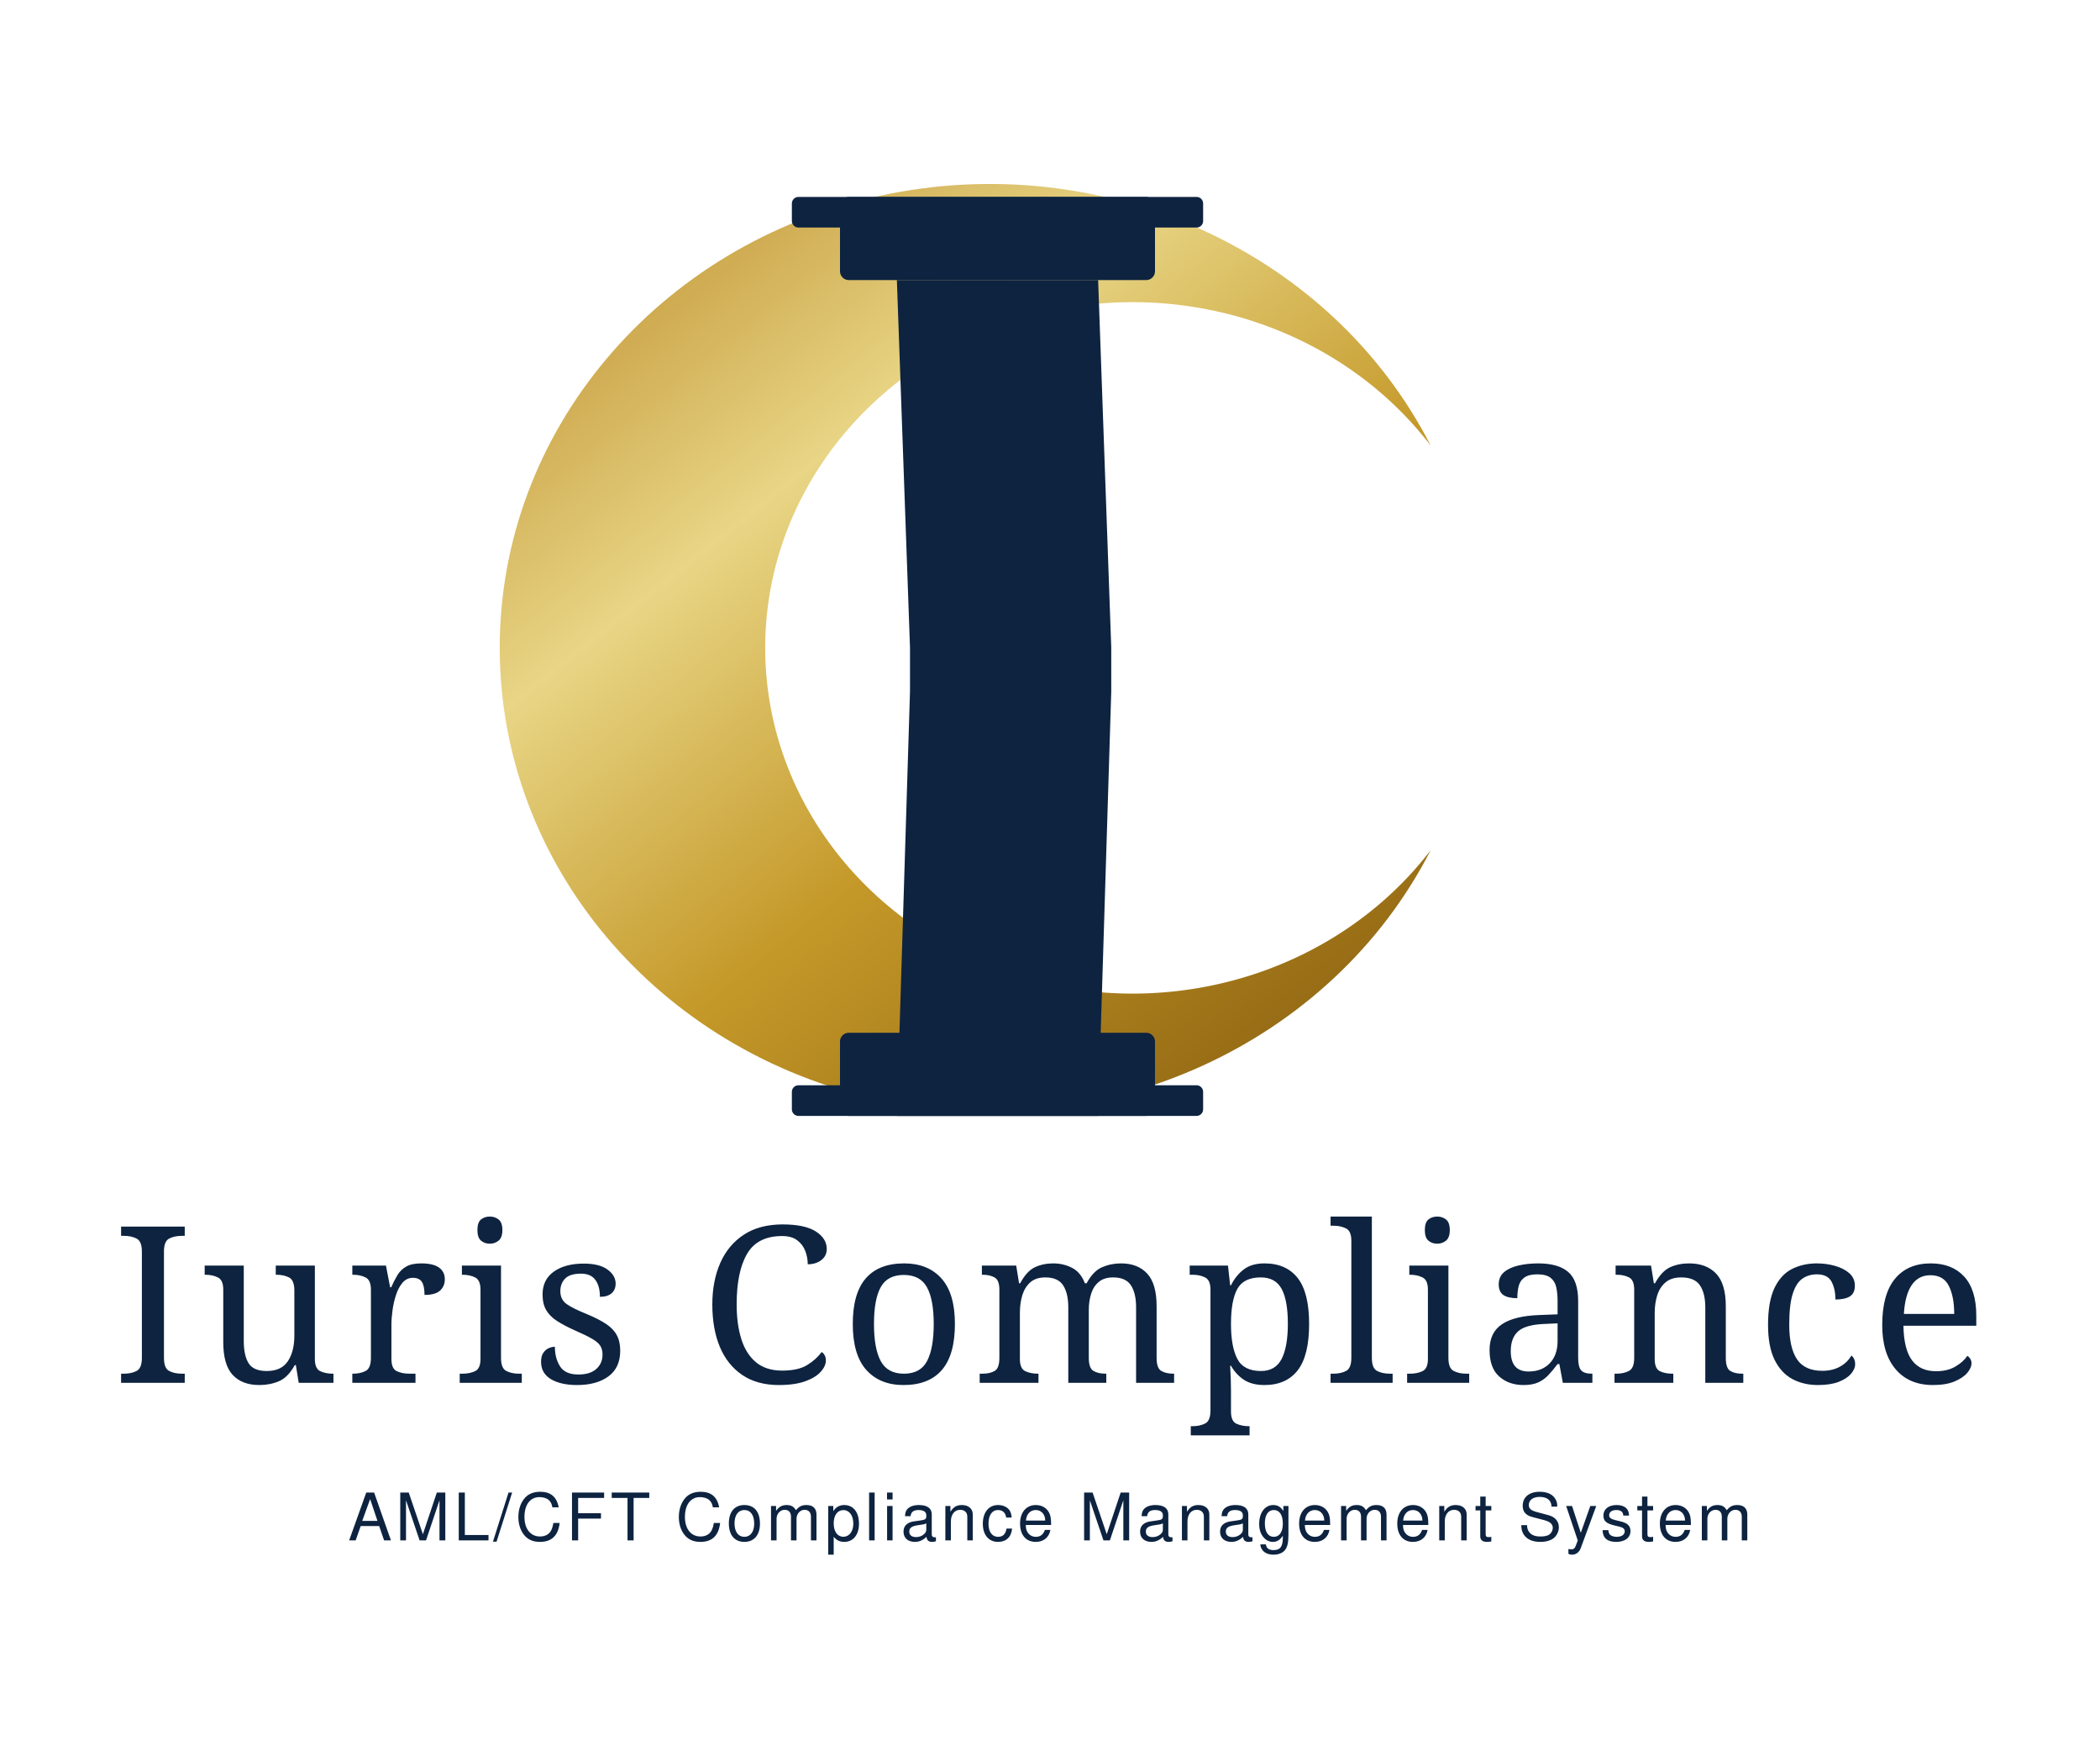
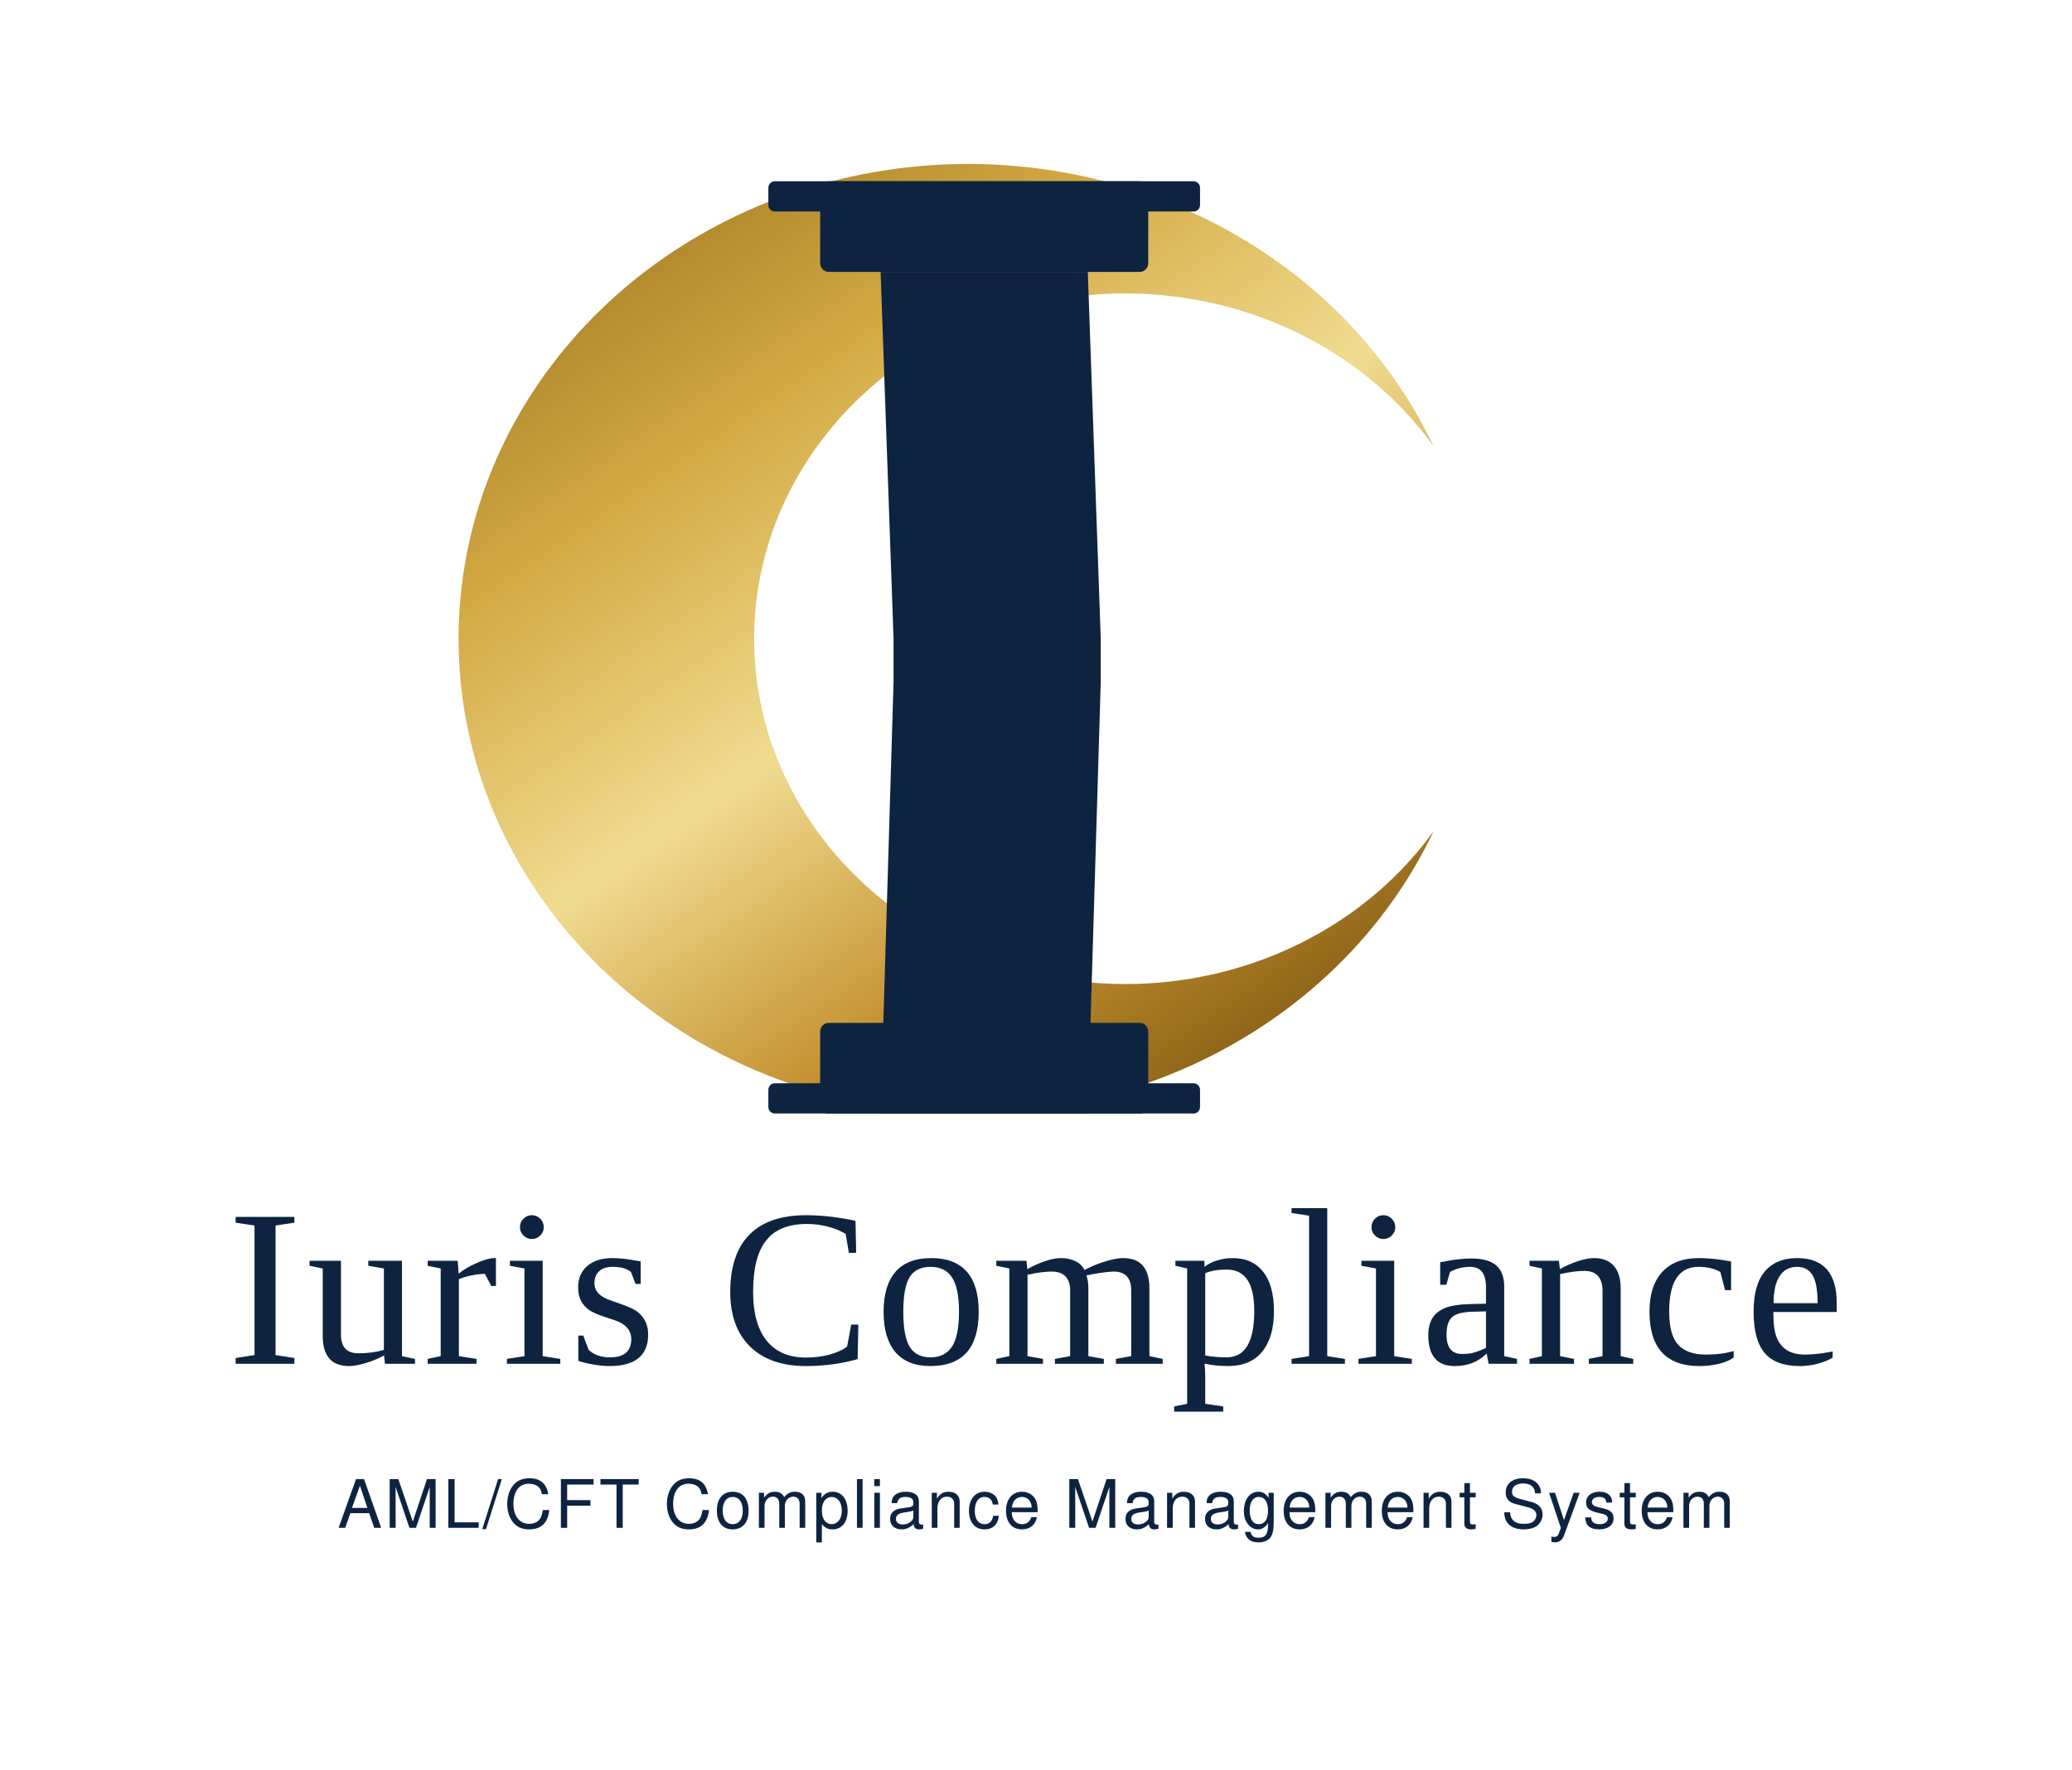
- <svg xmlns="http://www.w3.org/2000/svg" viewBox="0 0 480 400" width="480" height="400">
+ <svg xmlns="http://www.w3.org/2000/svg" viewBox="0 0 480 410" width="480" height="410">
  <defs>
-     <linearGradient id="gGold" x1="0.1" y1="0" x2="0.9" y2="1">
-       <stop offset="0%" stop-color="#BF9030" />
-       <stop offset="30%" stop-color="#E8D585" />
-       <stop offset="60%" stop-color="#C49828" />
-       <stop offset="100%" stop-color="#8A6010" />
+     <linearGradient id="goldArc" x1="0.15" y1="0" x2="0.85" y2="1">
+       <stop offset="0%" stop-color="#A07820" />
+       <stop offset="25%" stop-color="#D4AA45" />
+       <stop offset="50%" stop-color="#F0DC90" />
+       <stop offset="75%" stop-color="#C49030" />
+       <stop offset="100%" stop-color="#7A5510" />
    </linearGradient>
-     <linearGradient id="gGold2" x1="0.3" y1="0" x2="0.7" y2="1">
-       <stop offset="0%" stop-color="#D4B855" />
-       <stop offset="50%" stop-color="#F5E598" />
-       <stop offset="100%" stop-color="#B08020" />
+     <linearGradient id="goldInner" x1="0.2" y1="0" x2="0.8" y2="1">
+       <stop offset="0%" stop-color="#BF9428" />
+       <stop offset="50%" stop-color="#E8CE70" />
+       <stop offset="100%" stop-color="#8C6015" />
    </linearGradient>
  </defs>
-   <path d="M 327,101.8        A 112,106  0  1  0  327,194.3        A 84,79    0  1  1  327,101.8        Z" fill="url(#gGold)" />
-   <rect x="181" y="45" width="94" height="7" rx="1.5" fill="#0D2340" />
-   <rect x="192" y="45" width="72" height="19" rx="2" fill="#0D2340" />
-   <polygon points="205,64  251,64  254,148  254,158  251,255  205,255  208,158  208,148" fill="#0D2340" />
-   <rect x="192" y="236" width="72" height="19" rx="2" fill="#0D2340" />
-   <rect x="181" y="248" width="94" height="7" rx="1.5" fill="#0D2340" />
-   <text x="240" y="316" text-anchor="middle" font-family="'Trajan Pro', 'Cinzel', 'Cormorant Garamond', 'EB Garamond', Georgia, serif" font-size="50" font-weight="400" letter-spacing="1.5" fill="#0D2340">Iuris Compliance</text>
-   <text x="240" y="352" text-anchor="middle" font-family="'Helvetica Neue', Helvetica, Arial, sans-serif" font-size="15" font-weight="400" letter-spacing="0.8" fill="#0D2340">AML/CFT Compliance Management System</text>
+   <path d="M 332.1,103.4        A 118,110  0  1  0  332.1,192.6        A 86,80    0  1  1  332.1,103.4        Z" fill="url(#goldArc)" />
+   <rect x="178" y="42" width="100" height="7" rx="1.5" fill="#0D2340" />
+   <rect x="190" y="42" width="76" height="21" rx="2" fill="#0D2340" />
+   <polygon points="204,63  252,63  255,148  255,158  252,258  204,258  207,158  207,148" fill="#0D2340" />
+   <rect x="190" y="237" width="76" height="21" rx="2" fill="#0D2340" />
+   <rect x="178" y="251" width="100" height="7" rx="1.5" fill="#0D2340" />
+   <text x="240" y="316" text-anchor="middle" font-family="'Trajan Pro', 'Cinzel', 'Cormorant Garamond', 'EB Garamond', Georgia, 'Times New Roman', serif" font-size="52" font-weight="400" letter-spacing="1" fill="#0D2340">Iuris Compliance</text>
+   <text x="240" y="354" text-anchor="middle" font-family="'Helvetica Neue', Helvetica, Arial, sans-serif" font-size="15.5" font-weight="400" letter-spacing="0.6" fill="#0D2340">AML/CFT Compliance Management System</text>
</svg>
